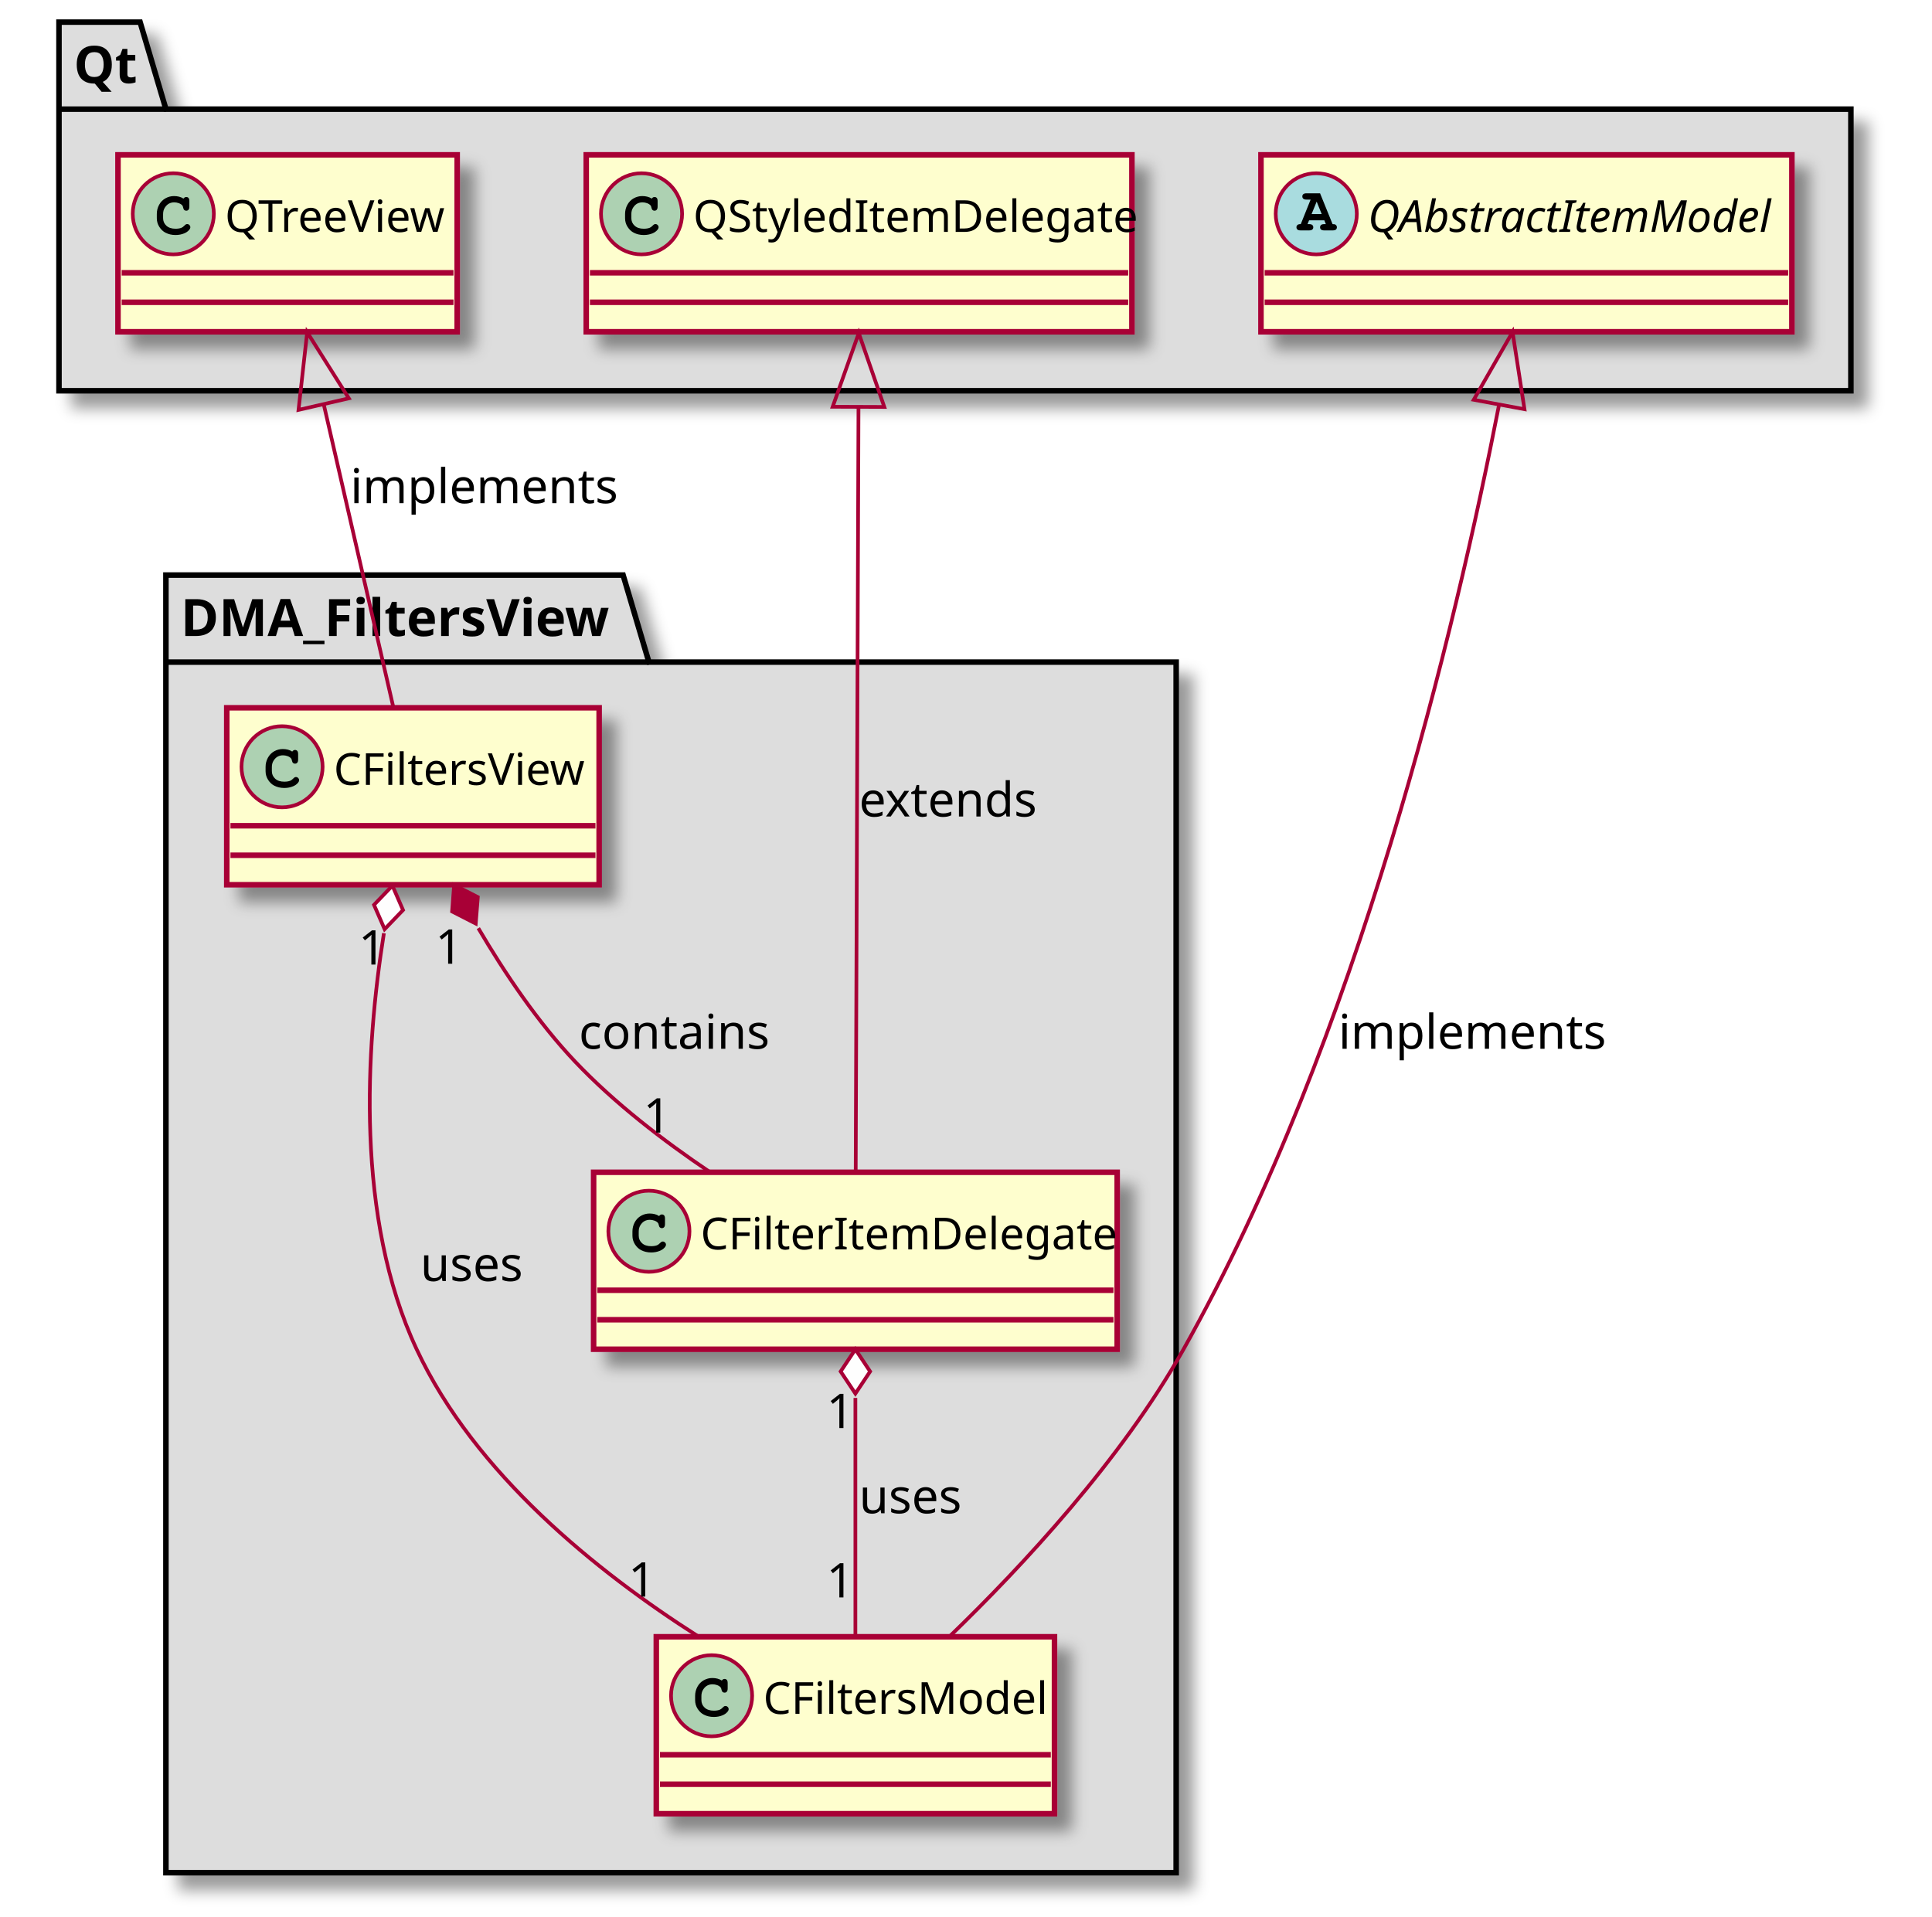
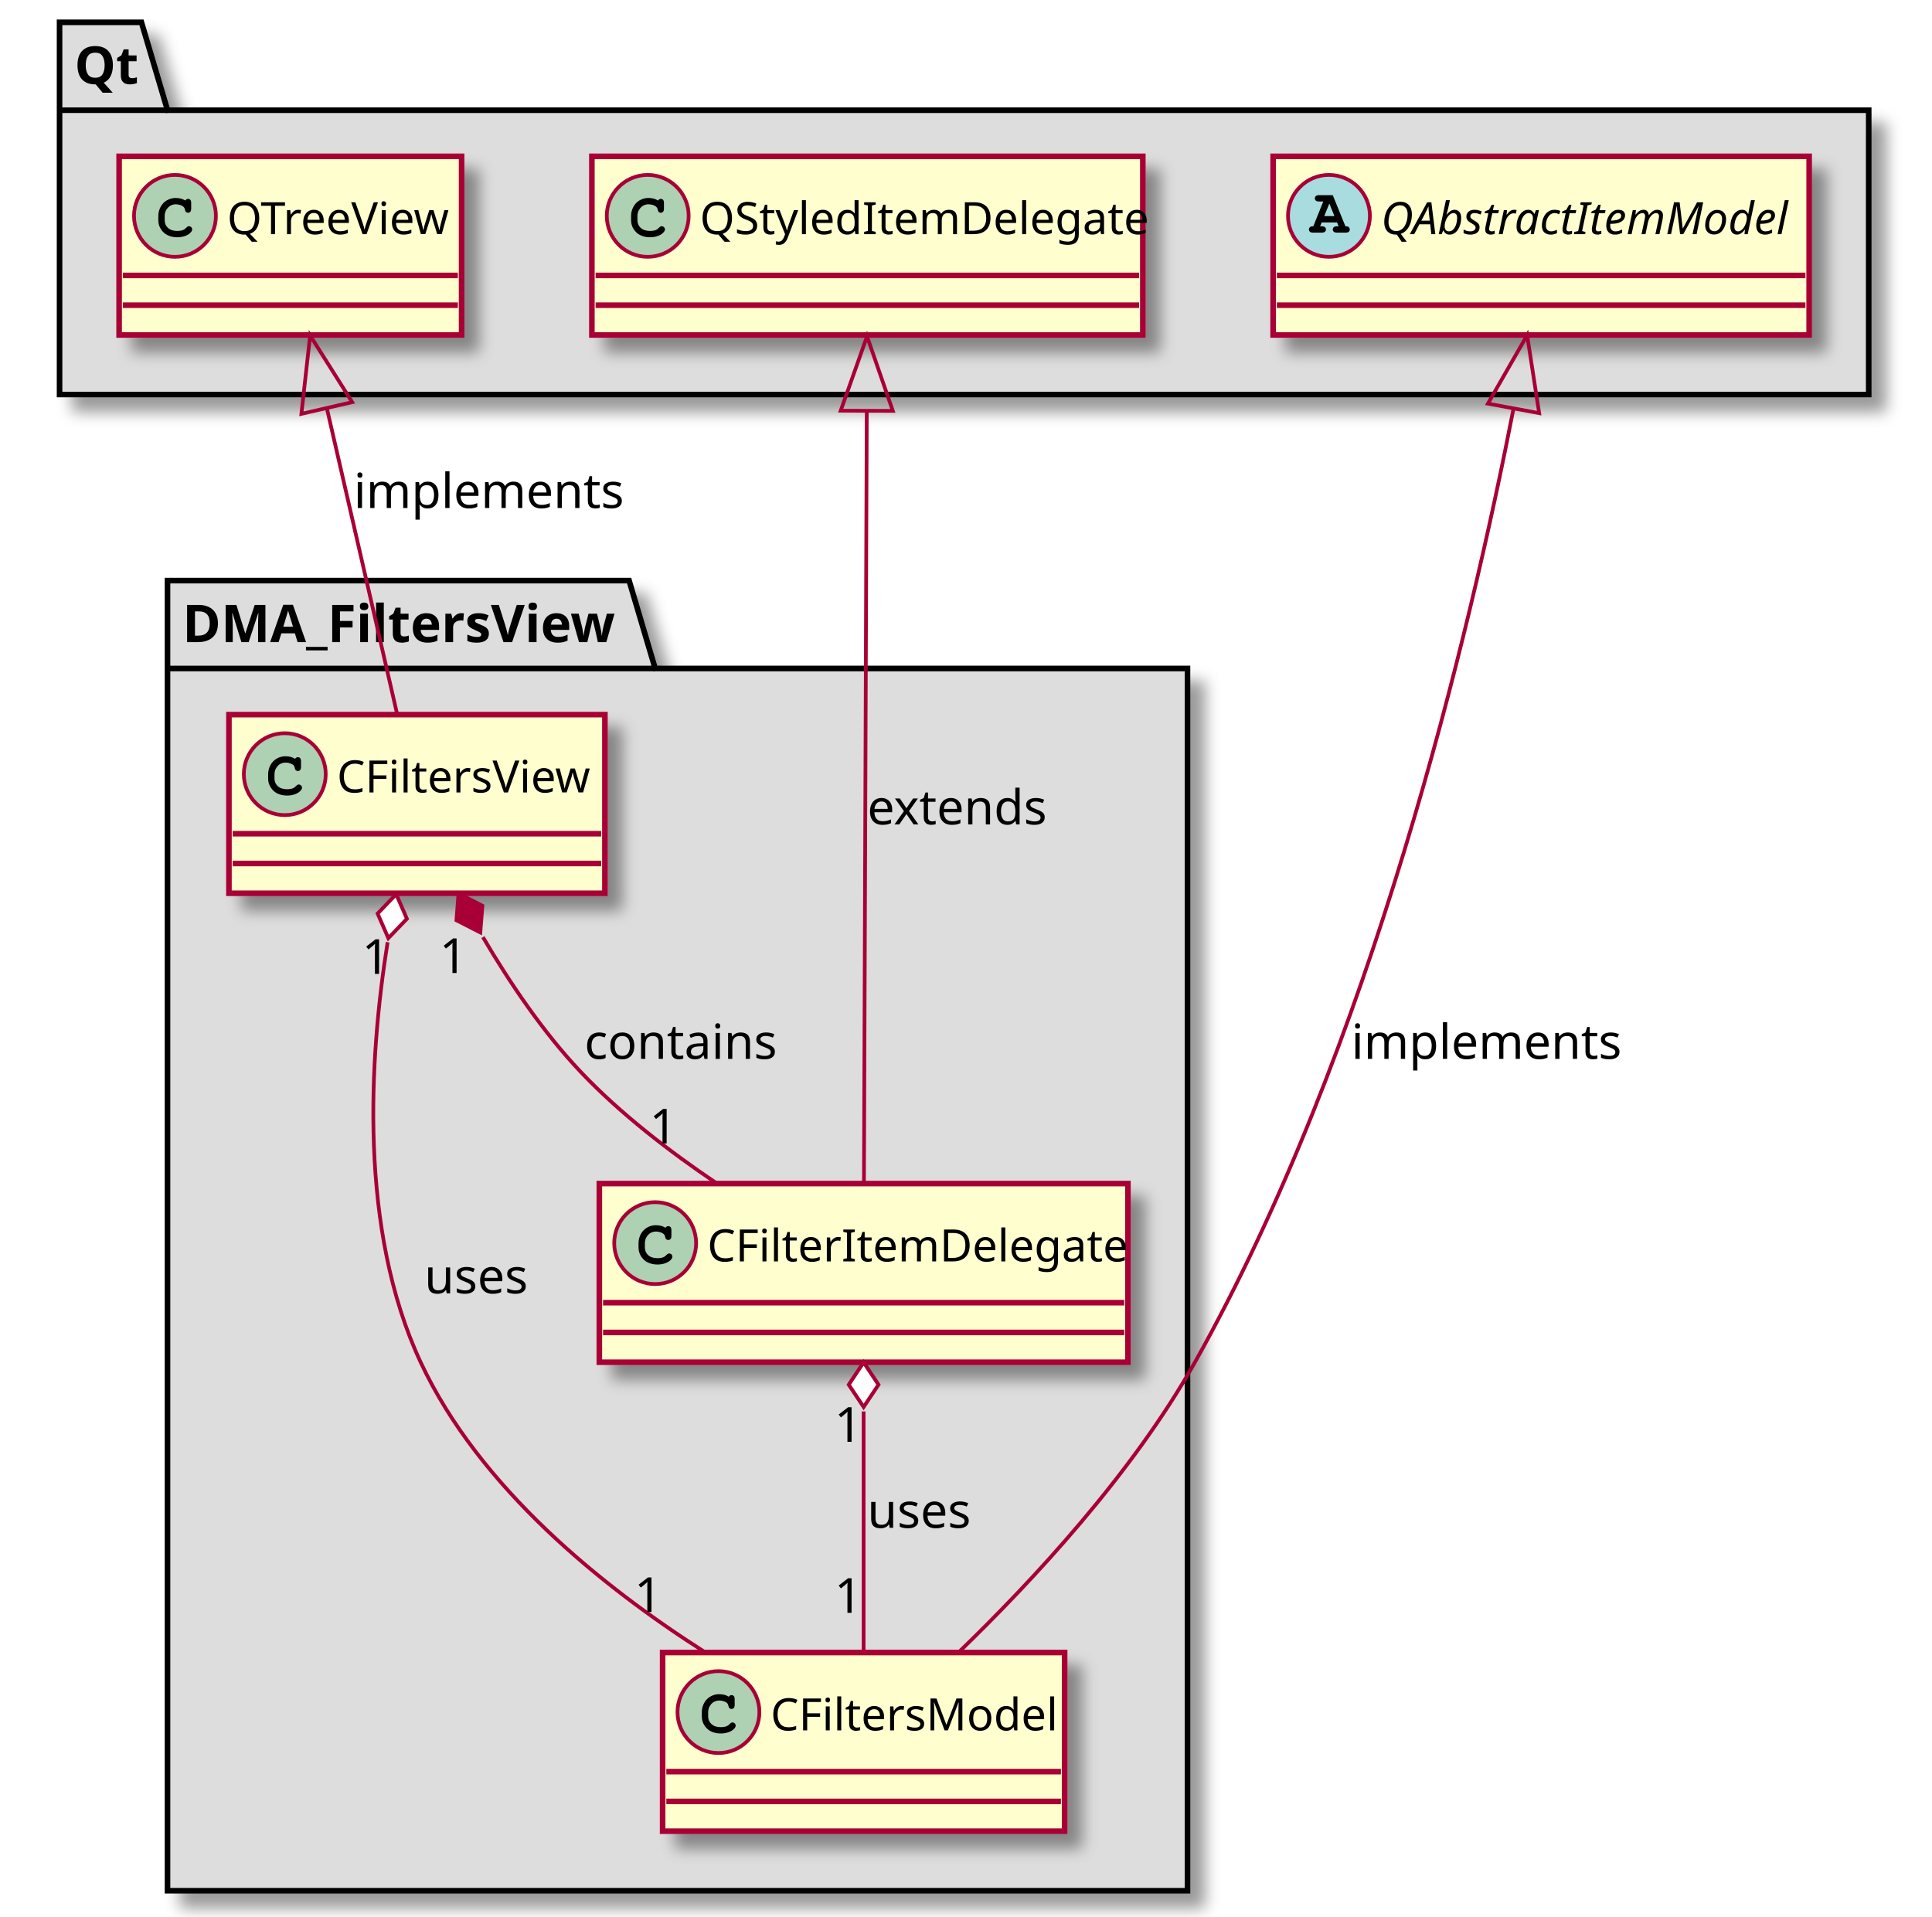
- <svg xmlns="http://www.w3.org/2000/svg" contentScriptType="application/ecmascript" contentStyleType="text/css" height="520px" preserveAspectRatio="none" style="width:524px;height:520px;background:#FEFEFE;" version="1.1" viewBox="0 0 524 520" width="524px" zoomAndPan="magnify">
+ <svg xmlns="http://www.w3.org/2000/svg" contentScriptType="application/ecmascript" contentStyleType="text/css" height="515px" preserveAspectRatio="none" style="width:519px;height:515px;background:#FEFEFE;" version="1.1" viewBox="0 0 519 515" width="519px" zoomAndPan="magnify">
  <defs>
    <filter height="300%" id="f7p0ftxv51gm" width="300%" x="-1" y="-1">
      <feGaussianBlur result="blurOut" stdDeviation="2.0" />
      <feColorMatrix in="blurOut" result="blurOut2" type="matrix" values="0 0 0 0 0 0 0 0 0 0 0 0 0 0 0 0 0 0 .4 0" />
      <feOffset dx="4.0" dy="4.0" in="blurOut2" result="blurOut3" />
      <feBlend in="SourceGraphic" in2="blurOut3" mode="normal" />
    </filter>
  </defs>
  <g>
-     <polygon fill="#DDDDDD" filter="url(#f7p0ftxv51gm)" points="45,156,169,156,176,179.609,319,179.609,319,508,45,508,45,156" style="stroke: #000000; stroke-width: 1.5;" />
-     <line style="stroke: #000000; stroke-width: 1.5;" x1="45" x2="176" y1="179.609" y2="179.609" />
+     <polygon fill="#DDDDDD" filter="url(#f7p0ftxv51gm)" points="45,156,169,156,176,179.609,319,179.609,319,508,45,508,45,156" style="stroke:#000000;stroke-width:1.5;" />
+     <line style="stroke:#000000;stroke-width:1.5;" x1="45" x2="176" y1="179.609" y2="179.609" />
    <text fill="#000000" font-family="sans-serif" font-size="14" font-weight="bold" lengthAdjust="spacingAndGlyphs" textLength="118" x="49" y="172.533">DMA_FiltersView</text>
-     <polygon fill="#DDDDDD" filter="url(#f7p0ftxv51gm)" points="16,6,38,6,45,29.609,502,29.609,502,106,16,106,16,6" style="stroke: #000000; stroke-width: 1.5;" />
-     <line style="stroke: #000000; stroke-width: 1.5;" x1="16" x2="45" y1="29.609" y2="29.609" />
+     <polygon fill="#DDDDDD" filter="url(#f7p0ftxv51gm)" points="16,6,38,6,45,29.609,502,29.609,502,106,16,106,16,6" style="stroke:#000000;stroke-width:1.5;" />
+     <line style="stroke:#000000;stroke-width:1.5;" x1="16" x2="45" y1="29.609" y2="29.609" />
    <text fill="#000000" font-family="sans-serif" font-size="14" font-weight="bold" lengthAdjust="spacingAndGlyphs" textLength="16" x="20" y="22.533">Qt</text>
-     <rect codeLine="8" fill="#FEFECE" filter="url(#f7p0ftxv51gm)" height="48" id="CFilterItemDelegate" style="stroke: #A80036; stroke-width: 1.5;" width="142" x="161" y="318" />
-     <ellipse cx="176" cy="334" fill="#ADD1B2" rx="11" ry="11" style="stroke: #A80036; stroke-width: 1.0;" />
-     <path d="M178.766,329.875 Q178.922,329.656 179.109,329.547 Q179.297,329.438 179.516,329.438 Q179.891,329.438 180.125,329.695 Q180.359,329.953 180.359,330.562 L180.359,332.016 Q180.359,332.625 180.125,332.891 Q179.891,333.156 179.516,333.156 Q179.172,333.156 178.969,332.953 Q178.766,332.766 178.656,332.25 Q178.609,331.891 178.422,331.703 Q178.094,331.328 177.484,331.109 Q176.875,330.891 176.25,330.891 Q175.484,330.891 174.852,331.219 Q174.219,331.547 173.727,332.297 Q173.234,333.047 173.234,334.078 L173.234,335.172 Q173.234,336.406 174.125,337.227 Q175.016,338.047 176.609,338.047 Q177.547,338.047 178.203,337.797 Q178.594,337.641 179.016,337.203 Q179.281,336.938 179.43,336.859 Q179.578,336.781 179.781,336.781 Q180.109,336.781 180.367,337.039 Q180.625,337.297 180.625,337.641 Q180.625,337.984 180.281,338.391 Q179.781,338.969 178.984,339.297 Q177.906,339.75 176.609,339.75 Q175.094,339.75 173.891,339.125 Q172.906,338.625 172.219,337.555 Q171.531,336.484 171.531,335.203 L171.531,334.047 Q171.531,332.719 172.148,331.57 Q172.766,330.422 173.859,329.805 Q174.953,329.188 176.188,329.188 Q176.922,329.188 177.57,329.352 Q178.219,329.516 178.766,329.875 Z " />
+     <rect codeLine="8" fill="#FEFECE" filter="url(#f7p0ftxv51gm)" height="48" id="CFilterItemDelegate" style="stroke:#A80036;stroke-width:1.5;" width="142" x="161" y="318" />
+     <ellipse cx="176" cy="334" fill="#ADD1B2" rx="11" ry="11" style="stroke:#A80036;stroke-width:1.0;" />
+     <path d="M178.766,329.875 Q178.922,329.656 179.109,329.547 Q179.297,329.438 179.516,329.438 Q179.891,329.438 180.125,329.695 Q180.359,329.953 180.359,330.562 L180.359,332.016 Q180.359,332.625 180.125,332.891 Q179.891,333.156 179.516,333.156 Q179.172,333.156 178.969,332.953 Q178.766,332.766 178.656,332.25 Q178.609,331.891 178.422,331.703 Q178.094,331.328 177.484,331.109 Q176.875,330.891 176.25,330.891 Q175.484,330.891 174.852,331.219 Q174.219,331.547 173.727,332.297 Q173.234,333.047 173.234,334.078 L173.234,335.172 Q173.234,336.406 174.125,337.227 Q175.016,338.047 176.609,338.047 Q177.547,338.047 178.203,337.797 Q178.594,337.641 179.016,337.203 Q179.281,336.938 179.43,336.859 Q179.578,336.781 179.781,336.781 Q180.109,336.781 180.367,337.039 Q180.625,337.297 180.625,337.641 Q180.625,337.984 180.281,338.391 Q179.781,338.969 178.984,339.297 Q177.906,339.75 176.609,339.75 Q175.094,339.75 173.891,339.125 Q172.906,338.625 172.219,337.555 Q171.531,336.484 171.531,335.203 L171.531,334.047 Q171.531,332.719 172.148,331.57 Q172.766,330.422 173.859,329.805 Q174.953,329.188 176.188,329.188 Q176.922,329.188 177.57,329.352 Q178.219,329.516 178.766,329.875 Z " fill="#000000" />
    <text fill="#000000" font-family="sans-serif" font-size="12" lengthAdjust="spacingAndGlyphs" textLength="110" x="190" y="338.91">CFilterItemDelegate</text>
-     <line style="stroke: #A80036; stroke-width: 1.5;" x1="162" x2="302" y1="350" y2="350" />
-     <line style="stroke: #A80036; stroke-width: 1.5;" x1="162" x2="302" y1="358" y2="358" />
-     <rect codeLine="12" fill="#FEFECE" filter="url(#f7p0ftxv51gm)" height="48" id="CFiltersModel" style="stroke: #A80036; stroke-width: 1.5;" width="108" x="178" y="444" />
-     <ellipse cx="193" cy="460" fill="#ADD1B2" rx="11" ry="11" style="stroke: #A80036; stroke-width: 1.0;" />
-     <path d="M195.766,455.875 Q195.922,455.656 196.109,455.547 Q196.297,455.438 196.516,455.438 Q196.891,455.438 197.125,455.695 Q197.359,455.953 197.359,456.562 L197.359,458.016 Q197.359,458.625 197.125,458.891 Q196.891,459.156 196.516,459.156 Q196.172,459.156 195.969,458.953 Q195.766,458.766 195.656,458.25 Q195.609,457.891 195.422,457.703 Q195.094,457.328 194.484,457.109 Q193.875,456.891 193.25,456.891 Q192.484,456.891 191.852,457.219 Q191.219,457.547 190.727,458.297 Q190.234,459.047 190.234,460.078 L190.234,461.172 Q190.234,462.406 191.125,463.227 Q192.016,464.047 193.609,464.047 Q194.547,464.047 195.203,463.797 Q195.594,463.641 196.016,463.203 Q196.281,462.938 196.43,462.859 Q196.578,462.781 196.781,462.781 Q197.109,462.781 197.367,463.039 Q197.625,463.297 197.625,463.641 Q197.625,463.984 197.281,464.391 Q196.781,464.969 195.984,465.297 Q194.906,465.75 193.609,465.75 Q192.094,465.75 190.891,465.125 Q189.906,464.625 189.219,463.555 Q188.531,462.484 188.531,461.203 L188.531,460.047 Q188.531,458.719 189.148,457.57 Q189.766,456.422 190.859,455.805 Q191.953,455.188 193.188,455.188 Q193.922,455.188 194.57,455.352 Q195.219,455.516 195.766,455.875 Z " />
+     <line style="stroke:#A80036;stroke-width:1.5;" x1="162" x2="302" y1="350" y2="350" />
+     <line style="stroke:#A80036;stroke-width:1.5;" x1="162" x2="302" y1="358" y2="358" />
+     <rect codeLine="12" fill="#FEFECE" filter="url(#f7p0ftxv51gm)" height="48" id="CFiltersModel" style="stroke:#A80036;stroke-width:1.5;" width="108" x="178" y="444" />
+     <ellipse cx="193" cy="460" fill="#ADD1B2" rx="11" ry="11" style="stroke:#A80036;stroke-width:1.0;" />
+     <path d="M195.766,455.875 Q195.922,455.656 196.109,455.547 Q196.297,455.438 196.516,455.438 Q196.891,455.438 197.125,455.695 Q197.359,455.953 197.359,456.562 L197.359,458.016 Q197.359,458.625 197.125,458.891 Q196.891,459.156 196.516,459.156 Q196.172,459.156 195.969,458.953 Q195.766,458.766 195.656,458.25 Q195.609,457.891 195.422,457.703 Q195.094,457.328 194.484,457.109 Q193.875,456.891 193.25,456.891 Q192.484,456.891 191.852,457.219 Q191.219,457.547 190.727,458.297 Q190.234,459.047 190.234,460.078 L190.234,461.172 Q190.234,462.406 191.125,463.227 Q192.016,464.047 193.609,464.047 Q194.547,464.047 195.203,463.797 Q195.594,463.641 196.016,463.203 Q196.281,462.938 196.43,462.859 Q196.578,462.781 196.781,462.781 Q197.109,462.781 197.367,463.039 Q197.625,463.297 197.625,463.641 Q197.625,463.984 197.281,464.391 Q196.781,464.969 195.984,465.297 Q194.906,465.75 193.609,465.75 Q192.094,465.75 190.891,465.125 Q189.906,464.625 189.219,463.555 Q188.531,462.484 188.531,461.203 L188.531,460.047 Q188.531,458.719 189.148,457.57 Q189.766,456.422 190.859,455.805 Q191.953,455.188 193.188,455.188 Q193.922,455.188 194.57,455.352 Q195.219,455.516 195.766,455.875 Z " fill="#000000" />
    <text fill="#000000" font-family="sans-serif" font-size="12" lengthAdjust="spacingAndGlyphs" textLength="76" x="207" y="464.91">CFiltersModel</text>
-     <line style="stroke: #A80036; stroke-width: 1.5;" x1="179" x2="285" y1="476" y2="476" />
-     <line style="stroke: #A80036; stroke-width: 1.5;" x1="179" x2="285" y1="484" y2="484" />
-     <rect codeLine="16" fill="#FEFECE" filter="url(#f7p0ftxv51gm)" height="48" id="CFiltersView" style="stroke: #A80036; stroke-width: 1.5;" width="101" x="61.5" y="192" />
-     <ellipse cx="76.5" cy="208" fill="#ADD1B2" rx="11" ry="11" style="stroke: #A80036; stroke-width: 1.0;" />
-     <path d="M79.266,203.875 Q79.422,203.656 79.609,203.547 Q79.797,203.438 80.016,203.438 Q80.391,203.438 80.625,203.695 Q80.859,203.953 80.859,204.562 L80.859,206.016 Q80.859,206.625 80.625,206.891 Q80.391,207.156 80.016,207.156 Q79.672,207.156 79.469,206.953 Q79.266,206.766 79.156,206.25 Q79.109,205.891 78.922,205.703 Q78.594,205.328 77.984,205.109 Q77.375,204.891 76.75,204.891 Q75.984,204.891 75.352,205.219 Q74.719,205.547 74.227,206.297 Q73.734,207.047 73.734,208.078 L73.734,209.172 Q73.734,210.406 74.625,211.227 Q75.516,212.047 77.109,212.047 Q78.047,212.047 78.703,211.797 Q79.094,211.641 79.516,211.203 Q79.781,210.938 79.93,210.859 Q80.078,210.781 80.281,210.781 Q80.609,210.781 80.867,211.039 Q81.125,211.297 81.125,211.641 Q81.125,211.984 80.781,212.391 Q80.281,212.969 79.484,213.297 Q78.406,213.75 77.109,213.75 Q75.594,213.75 74.391,213.125 Q73.406,212.625 72.719,211.555 Q72.031,210.484 72.031,209.203 L72.031,208.047 Q72.031,206.719 72.648,205.57 Q73.266,204.422 74.359,203.805 Q75.453,203.188 76.688,203.188 Q77.422,203.188 78.07,203.352 Q78.719,203.516 79.266,203.875 Z " />
+     <line style="stroke:#A80036;stroke-width:1.5;" x1="179" x2="285" y1="476" y2="476" />
+     <line style="stroke:#A80036;stroke-width:1.5;" x1="179" x2="285" y1="484" y2="484" />
+     <rect codeLine="16" fill="#FEFECE" filter="url(#f7p0ftxv51gm)" height="48" id="CFiltersView" style="stroke:#A80036;stroke-width:1.5;" width="101" x="61.5" y="192" />
+     <ellipse cx="76.5" cy="208" fill="#ADD1B2" rx="11" ry="11" style="stroke:#A80036;stroke-width:1.0;" />
+     <path d="M79.266,203.875 Q79.422,203.656 79.609,203.547 Q79.797,203.438 80.016,203.438 Q80.391,203.438 80.625,203.695 Q80.859,203.953 80.859,204.562 L80.859,206.016 Q80.859,206.625 80.625,206.891 Q80.391,207.156 80.016,207.156 Q79.672,207.156 79.469,206.953 Q79.266,206.766 79.156,206.25 Q79.109,205.891 78.922,205.703 Q78.594,205.328 77.984,205.109 Q77.375,204.891 76.75,204.891 Q75.984,204.891 75.352,205.219 Q74.719,205.547 74.227,206.297 Q73.734,207.047 73.734,208.078 L73.734,209.172 Q73.734,210.406 74.625,211.227 Q75.516,212.047 77.109,212.047 Q78.047,212.047 78.703,211.797 Q79.094,211.641 79.516,211.203 Q79.781,210.938 79.93,210.859 Q80.078,210.781 80.281,210.781 Q80.609,210.781 80.867,211.039 Q81.125,211.297 81.125,211.641 Q81.125,211.984 80.781,212.391 Q80.281,212.969 79.484,213.297 Q78.406,213.75 77.109,213.75 Q75.594,213.75 74.391,213.125 Q73.406,212.625 72.719,211.555 Q72.031,210.484 72.031,209.203 L72.031,208.047 Q72.031,206.719 72.648,205.57 Q73.266,204.422 74.359,203.805 Q75.453,203.188 76.688,203.188 Q77.422,203.188 78.07,203.352 Q78.719,203.516 79.266,203.875 Z " fill="#000000" />
    <text fill="#000000" font-family="sans-serif" font-size="12" lengthAdjust="spacingAndGlyphs" textLength="69" x="90.5" y="212.91">CFiltersView</text>
-     <line style="stroke: #A80036; stroke-width: 1.5;" x1="62.5" x2="161.5" y1="224" y2="224" />
-     <line style="stroke: #A80036; stroke-width: 1.5;" x1="62.5" x2="161.5" y1="232" y2="232" />
-     <rect codeLine="25" fill="#FEFECE" filter="url(#f7p0ftxv51gm)" height="48" id="QAbstractItemModel" style="stroke: #A80036; stroke-width: 1.5;" width="144" x="342" y="42" />
-     <ellipse cx="357" cy="58" fill="#A9DCDF" rx="11" ry="11" style="stroke: #A80036; stroke-width: 1.0;" />
-     <path d="M359.188,59.766 L355.047,59.766 L354.625,60.797 L355.047,60.797 Q355.656,60.797 355.922,61.031 Q356.188,61.266 356.188,61.656 Q356.188,62.031 355.922,62.266 Q355.656,62.5 355.047,62.5 L352.75,62.5 Q352.141,62.5 351.883,62.266 Q351.625,62.031 351.625,61.641 Q351.625,61.266 351.898,61.023 Q352.172,60.781 352.797,60.797 L355.469,54.141 L354.359,54.141 Q353.75,54.141 353.484,53.906 Q353.219,53.672 353.219,53.281 Q353.219,52.906 353.484,52.672 Q353.75,52.438 354.359,52.438 L358.031,52.438 L361.422,60.797 Q362.016,60.797 362.203,60.938 Q362.594,61.203 362.594,61.656 Q362.594,62.031 362.336,62.266 Q362.078,62.5 361.469,62.5 L359.172,62.5 Q358.562,62.5 358.297,62.266 Q358.031,62.031 358.031,61.641 Q358.031,61.266 358.297,61.031 Q358.562,60.797 359.172,60.797 L359.594,60.797 L359.188,59.766 Z M358.469,58.062 L357.109,54.688 L355.734,58.062 L358.469,58.062 Z " />
+     <line style="stroke:#A80036;stroke-width:1.5;" x1="62.5" x2="161.5" y1="224" y2="224" />
+     <line style="stroke:#A80036;stroke-width:1.5;" x1="62.5" x2="161.5" y1="232" y2="232" />
+     <rect codeLine="25" fill="#FEFECE" filter="url(#f7p0ftxv51gm)" height="48" id="QAbstractItemModel" style="stroke:#A80036;stroke-width:1.5;" width="144" x="342" y="42" />
+     <ellipse cx="357" cy="58" fill="#A9DCDF" rx="11" ry="11" style="stroke:#A80036;stroke-width:1.0;" />
+     <path d="M359.188,59.766 L355.047,59.766 L354.625,60.797 L355.047,60.797 Q355.656,60.797 355.922,61.031 Q356.188,61.266 356.188,61.656 Q356.188,62.031 355.922,62.266 Q355.656,62.5 355.047,62.5 L352.75,62.5 Q352.141,62.5 351.883,62.266 Q351.625,62.031 351.625,61.641 Q351.625,61.266 351.898,61.023 Q352.172,60.781 352.797,60.797 L355.469,54.141 L354.359,54.141 Q353.75,54.141 353.484,53.906 Q353.219,53.672 353.219,53.281 Q353.219,52.906 353.484,52.672 Q353.75,52.438 354.359,52.438 L358.031,52.438 L361.422,60.797 Q362.016,60.797 362.203,60.938 Q362.594,61.203 362.594,61.656 Q362.594,62.031 362.336,62.266 Q362.078,62.5 361.469,62.5 L359.172,62.5 Q358.562,62.5 358.297,62.266 Q358.031,62.031 358.031,61.641 Q358.031,61.266 358.297,61.031 Q358.562,60.797 359.172,60.797 L359.594,60.797 L359.188,59.766 Z M358.469,58.062 L357.109,54.688 L355.734,58.062 L358.469,58.062 Z " fill="#000000" />
    <text fill="#000000" font-family="sans-serif" font-size="12" font-style="italic" lengthAdjust="spacingAndGlyphs" textLength="112" x="371" y="62.91">QAbstractItemModel</text>
-     <line style="stroke: #A80036; stroke-width: 1.5;" x1="343" x2="485" y1="74" y2="74" />
-     <line style="stroke: #A80036; stroke-width: 1.5;" x1="343" x2="485" y1="82" y2="82" />
-     <rect codeLine="29" fill="#FEFECE" filter="url(#f7p0ftxv51gm)" height="48" id="QStyledItemDelegate" style="stroke: #A80036; stroke-width: 1.5;" width="148" x="159" y="42" />
-     <ellipse cx="174" cy="58" fill="#ADD1B2" rx="11" ry="11" style="stroke: #A80036; stroke-width: 1.0;" />
-     <path d="M176.766,53.875 Q176.922,53.656 177.109,53.547 Q177.297,53.438 177.516,53.438 Q177.891,53.438 178.125,53.695 Q178.359,53.953 178.359,54.562 L178.359,56.016 Q178.359,56.625 178.125,56.891 Q177.891,57.156 177.516,57.156 Q177.172,57.156 176.969,56.953 Q176.766,56.766 176.656,56.25 Q176.609,55.891 176.422,55.703 Q176.094,55.328 175.484,55.109 Q174.875,54.891 174.25,54.891 Q173.484,54.891 172.852,55.219 Q172.219,55.547 171.727,56.297 Q171.234,57.047 171.234,58.078 L171.234,59.172 Q171.234,60.406 172.125,61.227 Q173.016,62.047 174.609,62.047 Q175.547,62.047 176.203,61.797 Q176.594,61.641 177.016,61.203 Q177.281,60.938 177.43,60.859 Q177.578,60.781 177.781,60.781 Q178.109,60.781 178.367,61.039 Q178.625,61.297 178.625,61.641 Q178.625,61.984 178.281,62.391 Q177.781,62.969 176.984,63.297 Q175.906,63.75 174.609,63.75 Q173.094,63.75 171.891,63.125 Q170.906,62.625 170.219,61.555 Q169.531,60.484 169.531,59.203 L169.531,58.047 Q169.531,56.719 170.148,55.57 Q170.766,54.422 171.859,53.805 Q172.953,53.188 174.188,53.188 Q174.922,53.188 175.57,53.352 Q176.219,53.516 176.766,53.875 Z " />
+     <line style="stroke:#A80036;stroke-width:1.5;" x1="343" x2="485" y1="74" y2="74" />
+     <line style="stroke:#A80036;stroke-width:1.5;" x1="343" x2="485" y1="82" y2="82" />
+     <rect codeLine="29" fill="#FEFECE" filter="url(#f7p0ftxv51gm)" height="48" id="QStyledItemDelegate" style="stroke:#A80036;stroke-width:1.5;" width="148" x="159" y="42" />
+     <ellipse cx="174" cy="58" fill="#ADD1B2" rx="11" ry="11" style="stroke:#A80036;stroke-width:1.0;" />
+     <path d="M176.766,53.875 Q176.922,53.656 177.109,53.547 Q177.297,53.438 177.516,53.438 Q177.891,53.438 178.125,53.695 Q178.359,53.953 178.359,54.562 L178.359,56.016 Q178.359,56.625 178.125,56.891 Q177.891,57.156 177.516,57.156 Q177.172,57.156 176.969,56.953 Q176.766,56.766 176.656,56.25 Q176.609,55.891 176.422,55.703 Q176.094,55.328 175.484,55.109 Q174.875,54.891 174.25,54.891 Q173.484,54.891 172.852,55.219 Q172.219,55.547 171.727,56.297 Q171.234,57.047 171.234,58.078 L171.234,59.172 Q171.234,60.406 172.125,61.227 Q173.016,62.047 174.609,62.047 Q175.547,62.047 176.203,61.797 Q176.594,61.641 177.016,61.203 Q177.281,60.938 177.43,60.859 Q177.578,60.781 177.781,60.781 Q178.109,60.781 178.367,61.039 Q178.625,61.297 178.625,61.641 Q178.625,61.984 178.281,62.391 Q177.781,62.969 176.984,63.297 Q175.906,63.75 174.609,63.75 Q173.094,63.75 171.891,63.125 Q170.906,62.625 170.219,61.555 Q169.531,60.484 169.531,59.203 L169.531,58.047 Q169.531,56.719 170.148,55.57 Q170.766,54.422 171.859,53.805 Q172.953,53.188 174.188,53.188 Q174.922,53.188 175.57,53.352 Q176.219,53.516 176.766,53.875 Z " fill="#000000" />
    <text fill="#000000" font-family="sans-serif" font-size="12" lengthAdjust="spacingAndGlyphs" textLength="116" x="188" y="62.91">QStyledItemDelegate</text>
-     <line style="stroke: #A80036; stroke-width: 1.5;" x1="160" x2="306" y1="74" y2="74" />
-     <line style="stroke: #A80036; stroke-width: 1.5;" x1="160" x2="306" y1="82" y2="82" />
-     <rect codeLine="33" fill="#FEFECE" filter="url(#f7p0ftxv51gm)" height="48" id="QTreeView" style="stroke: #A80036; stroke-width: 1.5;" width="92" x="32" y="42" />
-     <ellipse cx="47" cy="58" fill="#ADD1B2" rx="11" ry="11" style="stroke: #A80036; stroke-width: 1.0;" />
-     <path d="M49.766,53.875 Q49.922,53.656 50.109,53.547 Q50.297,53.438 50.516,53.438 Q50.891,53.438 51.125,53.695 Q51.359,53.953 51.359,54.562 L51.359,56.016 Q51.359,56.625 51.125,56.891 Q50.891,57.156 50.516,57.156 Q50.172,57.156 49.969,56.953 Q49.766,56.766 49.656,56.25 Q49.609,55.891 49.422,55.703 Q49.094,55.328 48.484,55.109 Q47.875,54.891 47.25,54.891 Q46.484,54.891 45.852,55.219 Q45.219,55.547 44.727,56.297 Q44.234,57.047 44.234,58.078 L44.234,59.172 Q44.234,60.406 45.125,61.227 Q46.016,62.047 47.609,62.047 Q48.547,62.047 49.203,61.797 Q49.594,61.641 50.016,61.203 Q50.281,60.938 50.43,60.859 Q50.578,60.781 50.781,60.781 Q51.109,60.781 51.367,61.039 Q51.625,61.297 51.625,61.641 Q51.625,61.984 51.281,62.391 Q50.781,62.969 49.984,63.297 Q48.906,63.75 47.609,63.75 Q46.094,63.75 44.891,63.125 Q43.906,62.625 43.219,61.555 Q42.531,60.484 42.531,59.203 L42.531,58.047 Q42.531,56.719 43.148,55.57 Q43.766,54.422 44.859,53.805 Q45.953,53.188 47.188,53.188 Q47.922,53.188 48.57,53.352 Q49.219,53.516 49.766,53.875 Z " />
+     <line style="stroke:#A80036;stroke-width:1.5;" x1="160" x2="306" y1="74" y2="74" />
+     <line style="stroke:#A80036;stroke-width:1.5;" x1="160" x2="306" y1="82" y2="82" />
+     <rect codeLine="33" fill="#FEFECE" filter="url(#f7p0ftxv51gm)" height="48" id="QTreeView" style="stroke:#A80036;stroke-width:1.5;" width="92" x="32" y="42" />
+     <ellipse cx="47" cy="58" fill="#ADD1B2" rx="11" ry="11" style="stroke:#A80036;stroke-width:1.0;" />
+     <path d="M49.766,53.875 Q49.922,53.656 50.109,53.547 Q50.297,53.438 50.516,53.438 Q50.891,53.438 51.125,53.695 Q51.359,53.953 51.359,54.562 L51.359,56.016 Q51.359,56.625 51.125,56.891 Q50.891,57.156 50.516,57.156 Q50.172,57.156 49.969,56.953 Q49.766,56.766 49.656,56.25 Q49.609,55.891 49.422,55.703 Q49.094,55.328 48.484,55.109 Q47.875,54.891 47.25,54.891 Q46.484,54.891 45.852,55.219 Q45.219,55.547 44.727,56.297 Q44.234,57.047 44.234,58.078 L44.234,59.172 Q44.234,60.406 45.125,61.227 Q46.016,62.047 47.609,62.047 Q48.547,62.047 49.203,61.797 Q49.594,61.641 50.016,61.203 Q50.281,60.938 50.43,60.859 Q50.578,60.781 50.781,60.781 Q51.109,60.781 51.367,61.039 Q51.625,61.297 51.625,61.641 Q51.625,61.984 51.281,62.391 Q50.781,62.969 49.984,63.297 Q48.906,63.75 47.609,63.75 Q46.094,63.75 44.891,63.125 Q43.906,62.625 43.219,61.555 Q42.531,60.484 42.531,59.203 L42.531,58.047 Q42.531,56.719 43.148,55.57 Q43.766,54.422 44.859,53.805 Q45.953,53.188 47.188,53.188 Q47.922,53.188 48.57,53.352 Q49.219,53.516 49.766,53.875 Z " fill="#000000" />
    <text fill="#000000" font-family="sans-serif" font-size="12" lengthAdjust="spacingAndGlyphs" textLength="60" x="61" y="62.91">QTreeView</text>
-     <line style="stroke: #A80036; stroke-width: 1.5;" x1="33" x2="123" y1="74" y2="74" />
-     <line style="stroke: #A80036; stroke-width: 1.5;" x1="33" x2="123" y1="82" y2="82" />
-     <path codeLine="40" d="M232.841,110.519 C232.627,169.263 232.252,271.845 232.085,317.698 " fill="none" id="QStyledItemDelegate-backto-CFilterItemDelegate" style="stroke: #A80036; stroke-width: 1.0;" />
-     <polygon fill="none" points="225.842,110.335,232.915,90.361,239.842,110.387,225.842,110.335" style="stroke: #A80036; stroke-width: 1.0;" />
+     <line style="stroke:#A80036;stroke-width:1.5;" x1="33" x2="123" y1="74" y2="74" />
+     <line style="stroke:#A80036;stroke-width:1.5;" x1="33" x2="123" y1="82" y2="82" />
+     <path codeLine="40" d="M232.841,110.519 C232.627,169.263 232.252,271.845 232.085,317.698 " fill="none" id="QStyledItemDelegate-backto-CFilterItemDelegate" style="stroke:#A80036;stroke-width:1.0;" />
+     <polygon fill="none" points="225.842,110.335,232.915,90.361,239.842,110.387,225.842,110.335" style="stroke:#A80036;stroke-width:1.0;" />
    <text fill="#000000" font-family="sans-serif" font-size="13" lengthAdjust="spacingAndGlyphs" textLength="46" x="233" y="221.495">extends</text>
-     <path codeLine="41" d="M406.587,109.737 C394.885,169.882 368.436,281.581 321,366 C304.17,395.951 277.323,424.808 257.511,443.951 " fill="none" id="QAbstractItemModel-backto-CFiltersModel" style="stroke: #A80036; stroke-width: 1.0;" />
-     <polygon fill="none" points="399.707,108.441,410.242,90.056,413.472,110.998,399.707,108.441" style="stroke: #A80036; stroke-width: 1.0;" />
+     <path codeLine="41" d="M406.587,109.737 C394.885,169.882 368.436,281.581 321,366 C304.17,395.951 277.323,424.808 257.511,443.951 " fill="none" id="QAbstractItemModel-backto-CFiltersModel" style="stroke:#A80036;stroke-width:1.0;" />
+     <polygon fill="none" points="399.707,108.441,410.242,90.056,413.472,110.998,399.707,108.441" style="stroke:#A80036;stroke-width:1.0;" />
    <text fill="#000000" font-family="sans-serif" font-size="13" lengthAdjust="spacingAndGlyphs" textLength="67" x="363" y="284.495">implements</text>
-     <path codeLine="42" d="M87.815,109.724 C93.934,136.361 101.576,169.625 106.613,191.549 " fill="none" id="QTreeView-backto-CFiltersView" style="stroke: #A80036; stroke-width: 1.0;" />
-     <polygon fill="none" points="80.968,111.185,83.312,90.125,94.613,108.05,80.968,111.185" style="stroke: #A80036; stroke-width: 1.0;" />
+     <path codeLine="42" d="M87.815,109.724 C93.934,136.361 101.576,169.625 106.613,191.549 " fill="none" id="QTreeView-backto-CFiltersView" style="stroke:#A80036;stroke-width:1.0;" />
+     <polygon fill="none" points="80.968,111.185,83.312,90.125,94.613,108.05,80.968,111.185" style="stroke:#A80036;stroke-width:1.0;" />
    <text fill="#000000" font-family="sans-serif" font-size="13" lengthAdjust="spacingAndGlyphs" textLength="67" x="95" y="136.495">implements</text>
-     <path codeLine="45" d="M232,379.212 C232,400.01 232,425.52 232,443.67 " fill="none" id="CFilterItemDelegate-backto-CFiltersModel" style="stroke: #A80036; stroke-width: 1.0;" />
-     <polygon fill="#FEFEFE" points="232,366.033,228,372.033,232,378.033,236,372.033,232,366.033" style="stroke: #A80036; stroke-width: 1.0;" />
+     <path codeLine="45" d="M232,379.212 C232,400.01 232,425.52 232,443.67 " fill="none" id="CFilterItemDelegate-backto-CFiltersModel" style="stroke:#A80036;stroke-width:1.0;" />
+     <polygon fill="#FEFEFE" points="232,366.033,228,372.033,232,378.033,236,372.033,232,366.033" style="stroke:#A80036;stroke-width:1.0;" />
    <text fill="#000000" font-family="sans-serif" font-size="13" lengthAdjust="spacingAndGlyphs" textLength="28" x="233" y="410.495">uses</text>
    <text fill="#000000" font-family="sans-serif" font-size="13" lengthAdjust="spacingAndGlyphs" textLength="7" x="224.147" y="387.379">1</text>
    <text fill="#000000" font-family="sans-serif" font-size="13" lengthAdjust="spacingAndGlyphs" textLength="7" x="224.147" y="433.327">1</text>
-     <path codeLine="46" d="M129.727,251.781 C136.91,264.006 145.903,277.34 156,288 C166.62,299.211 179.962,309.467 192.492,317.908 " fill="none" id="CFiltersView-backto-CFilterItemDelegate" style="stroke: #A80036; stroke-width: 1.0;" />
-     <polygon fill="#A80036" points="123.174,240.065,122.612,247.254,129.032,250.538,129.594,243.349,123.174,240.065" style="stroke: #A80036; stroke-width: 1.0;" />
+     <path codeLine="46" d="M129.727,251.781 C136.91,264.006 145.903,277.34 156,288 C166.62,299.211 179.962,309.467 192.492,317.908 " fill="none" id="CFiltersView-backto-CFilterItemDelegate" style="stroke:#A80036;stroke-width:1.0;" />
+     <polygon fill="#A80036" points="123.174,240.065,122.612,247.254,129.032,250.538,129.594,243.349,123.174,240.065" style="stroke:#A80036;stroke-width:1.0;" />
    <text fill="#000000" font-family="sans-serif" font-size="13" lengthAdjust="spacingAndGlyphs" textLength="49" x="157" y="284.495">contains</text>
    <text fill="#000000" font-family="sans-serif" font-size="13" lengthAdjust="spacingAndGlyphs" textLength="7" x="118.044" y="261.419">1</text>
    <text fill="#000000" font-family="sans-serif" font-size="13" lengthAdjust="spacingAndGlyphs" textLength="7" x="174.471" y="307.225">1</text>
-     <path codeLine="47" d="M104.124,253.149 C99.13,284.521 96.363,330.371 113,366 C128.765,399.76 161.925,426.392 189.246,443.813 " fill="none" id="CFiltersView-backto-CFiltersModel" style="stroke: #A80036; stroke-width: 1.0;" />
-     <polygon fill="#FEFEFE" points="106.432,240.253,101.438,245.455,104.318,252.065,109.312,246.864,106.432,240.253" style="stroke: #A80036; stroke-width: 1.0;" />
+     <path codeLine="47" d="M104.124,253.149 C99.13,284.521 96.363,330.371 113,366 C128.765,399.76 161.925,426.392 189.246,443.813 " fill="none" id="CFiltersView-backto-CFiltersModel" style="stroke:#A80036;stroke-width:1.0;" />
+     <polygon fill="#FEFEFE" points="106.432,240.253,101.438,245.455,104.318,252.065,109.312,246.864,106.432,240.253" style="stroke:#A80036;stroke-width:1.0;" />
    <text fill="#000000" font-family="sans-serif" font-size="13" lengthAdjust="spacingAndGlyphs" textLength="28" x="114" y="347.495">uses</text>
    <text fill="#000000" font-family="sans-serif" font-size="13" lengthAdjust="spacingAndGlyphs" textLength="7" x="97.222" y="261.653">1</text>
    <text fill="#000000" font-family="sans-serif" font-size="13" lengthAdjust="spacingAndGlyphs" textLength="7" x="170.393" y="433.105">1</text>
  </g>
</svg>
